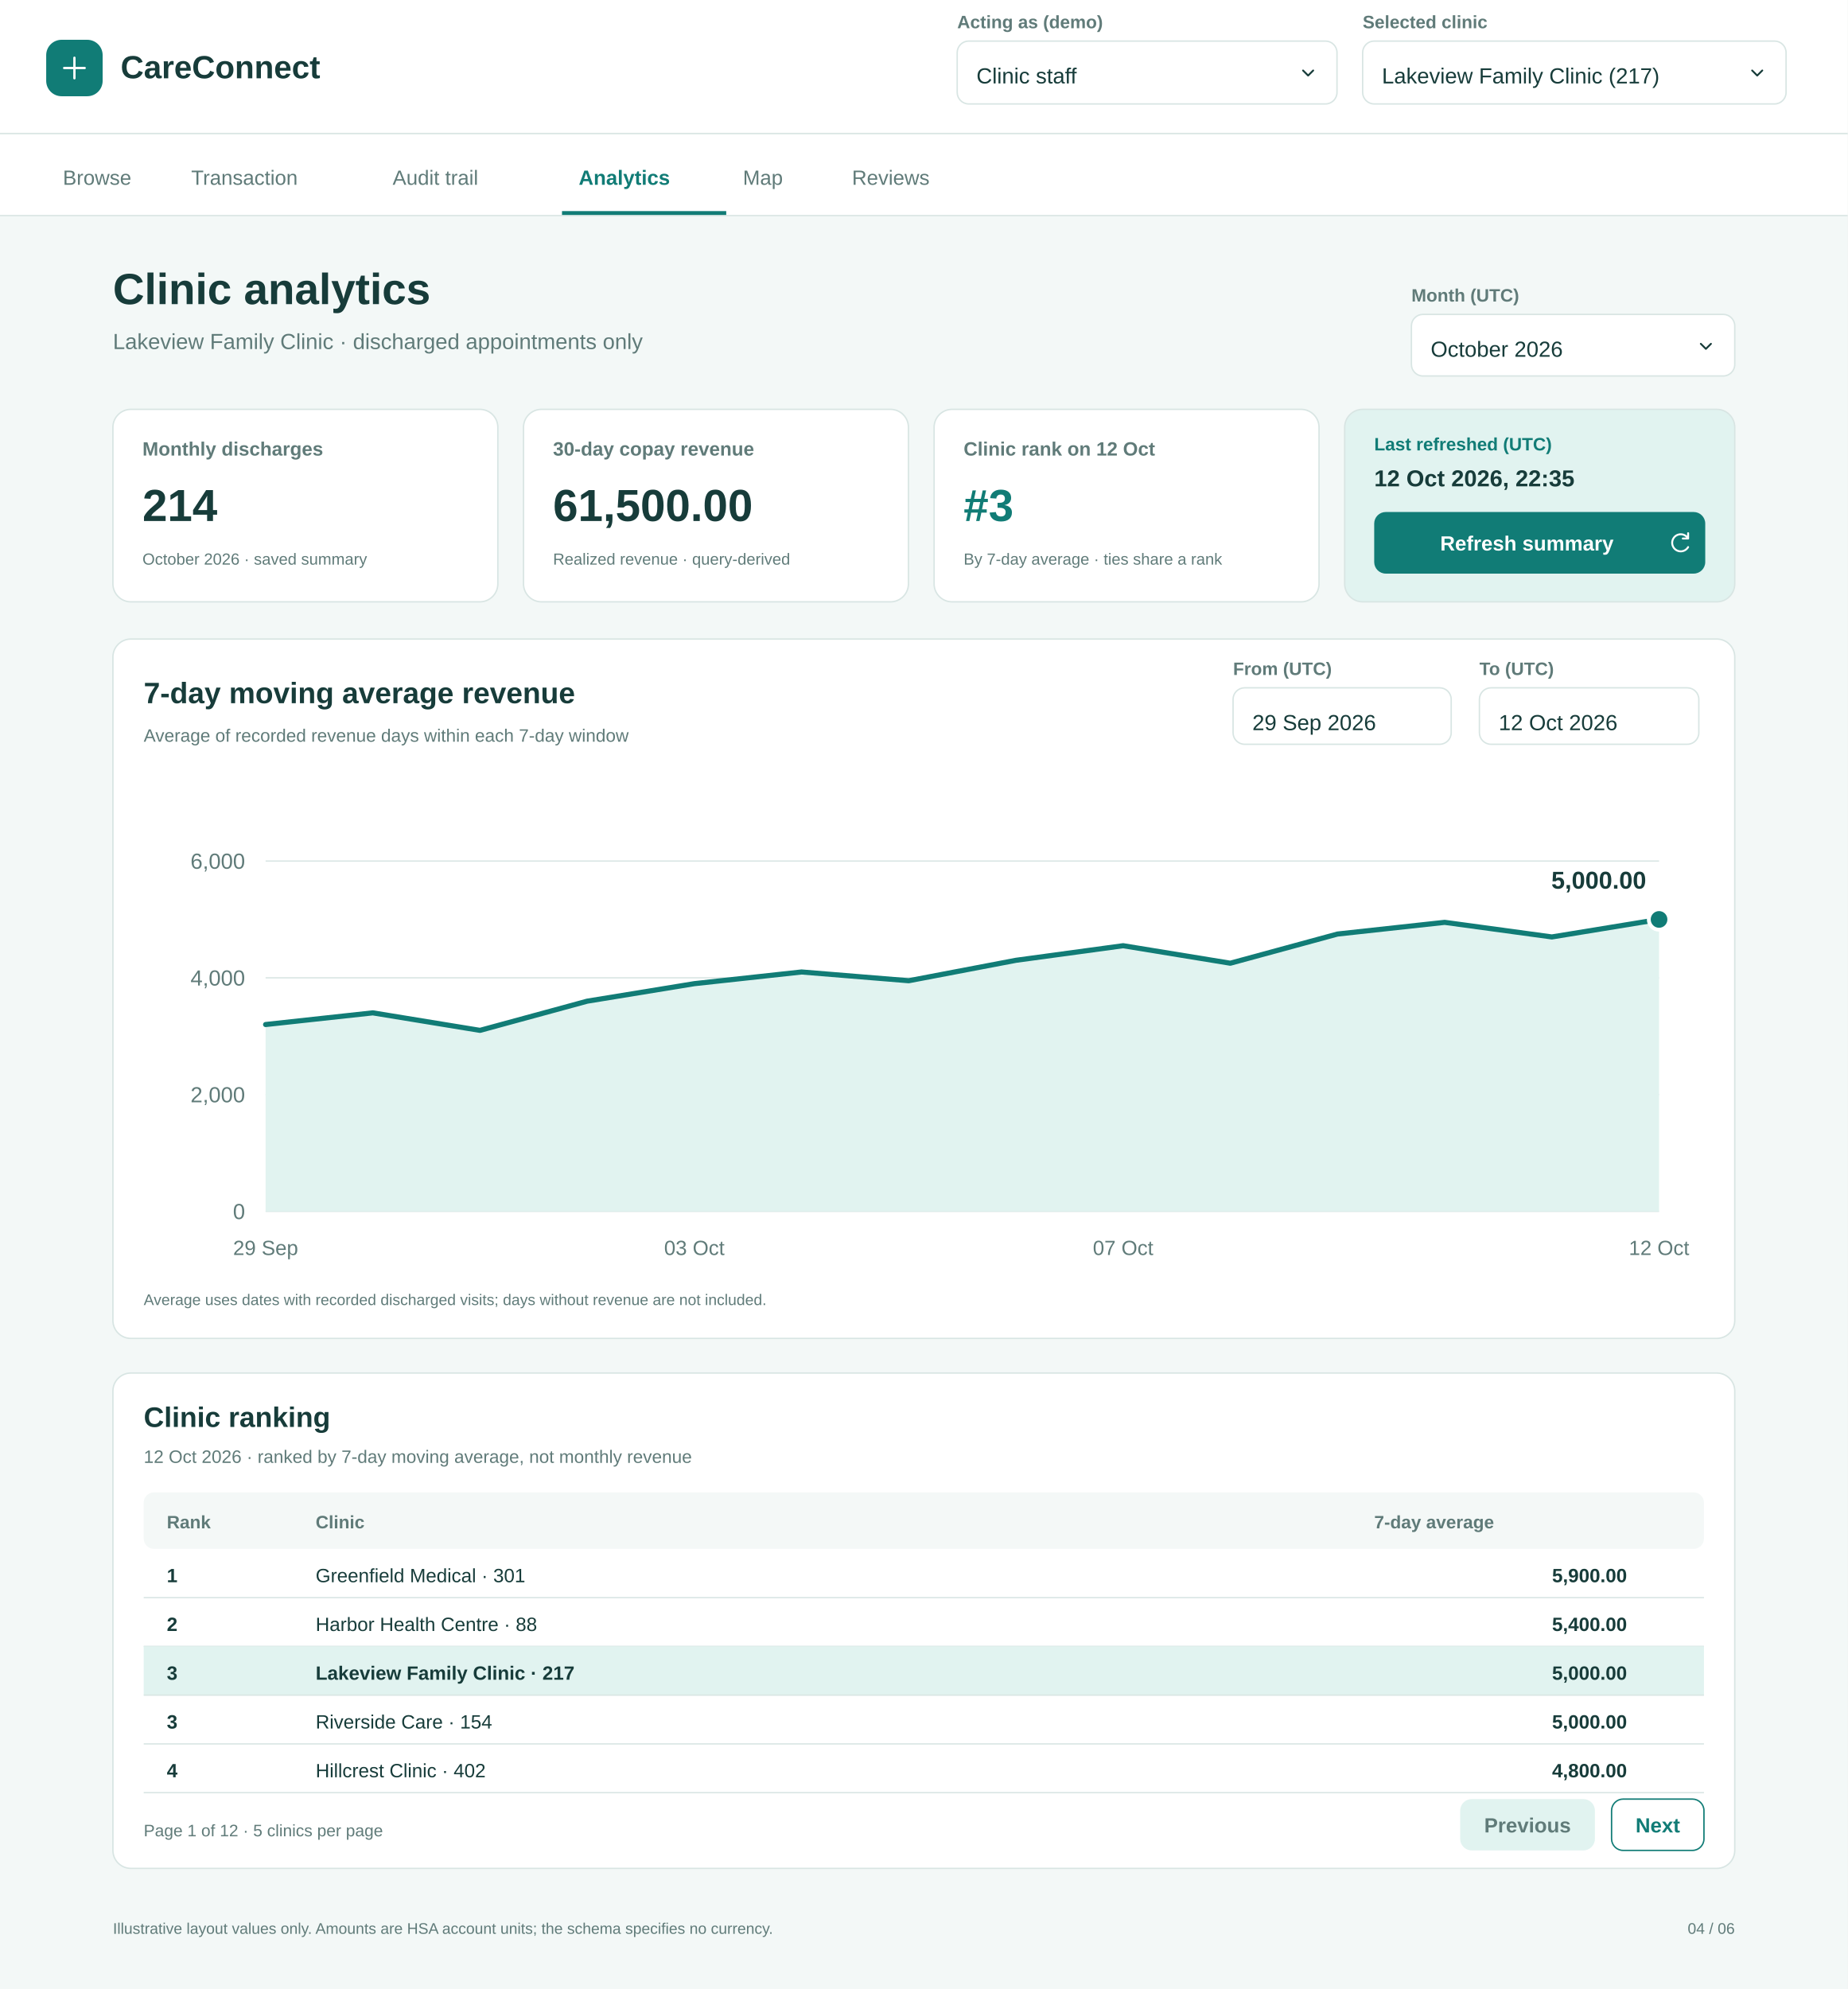
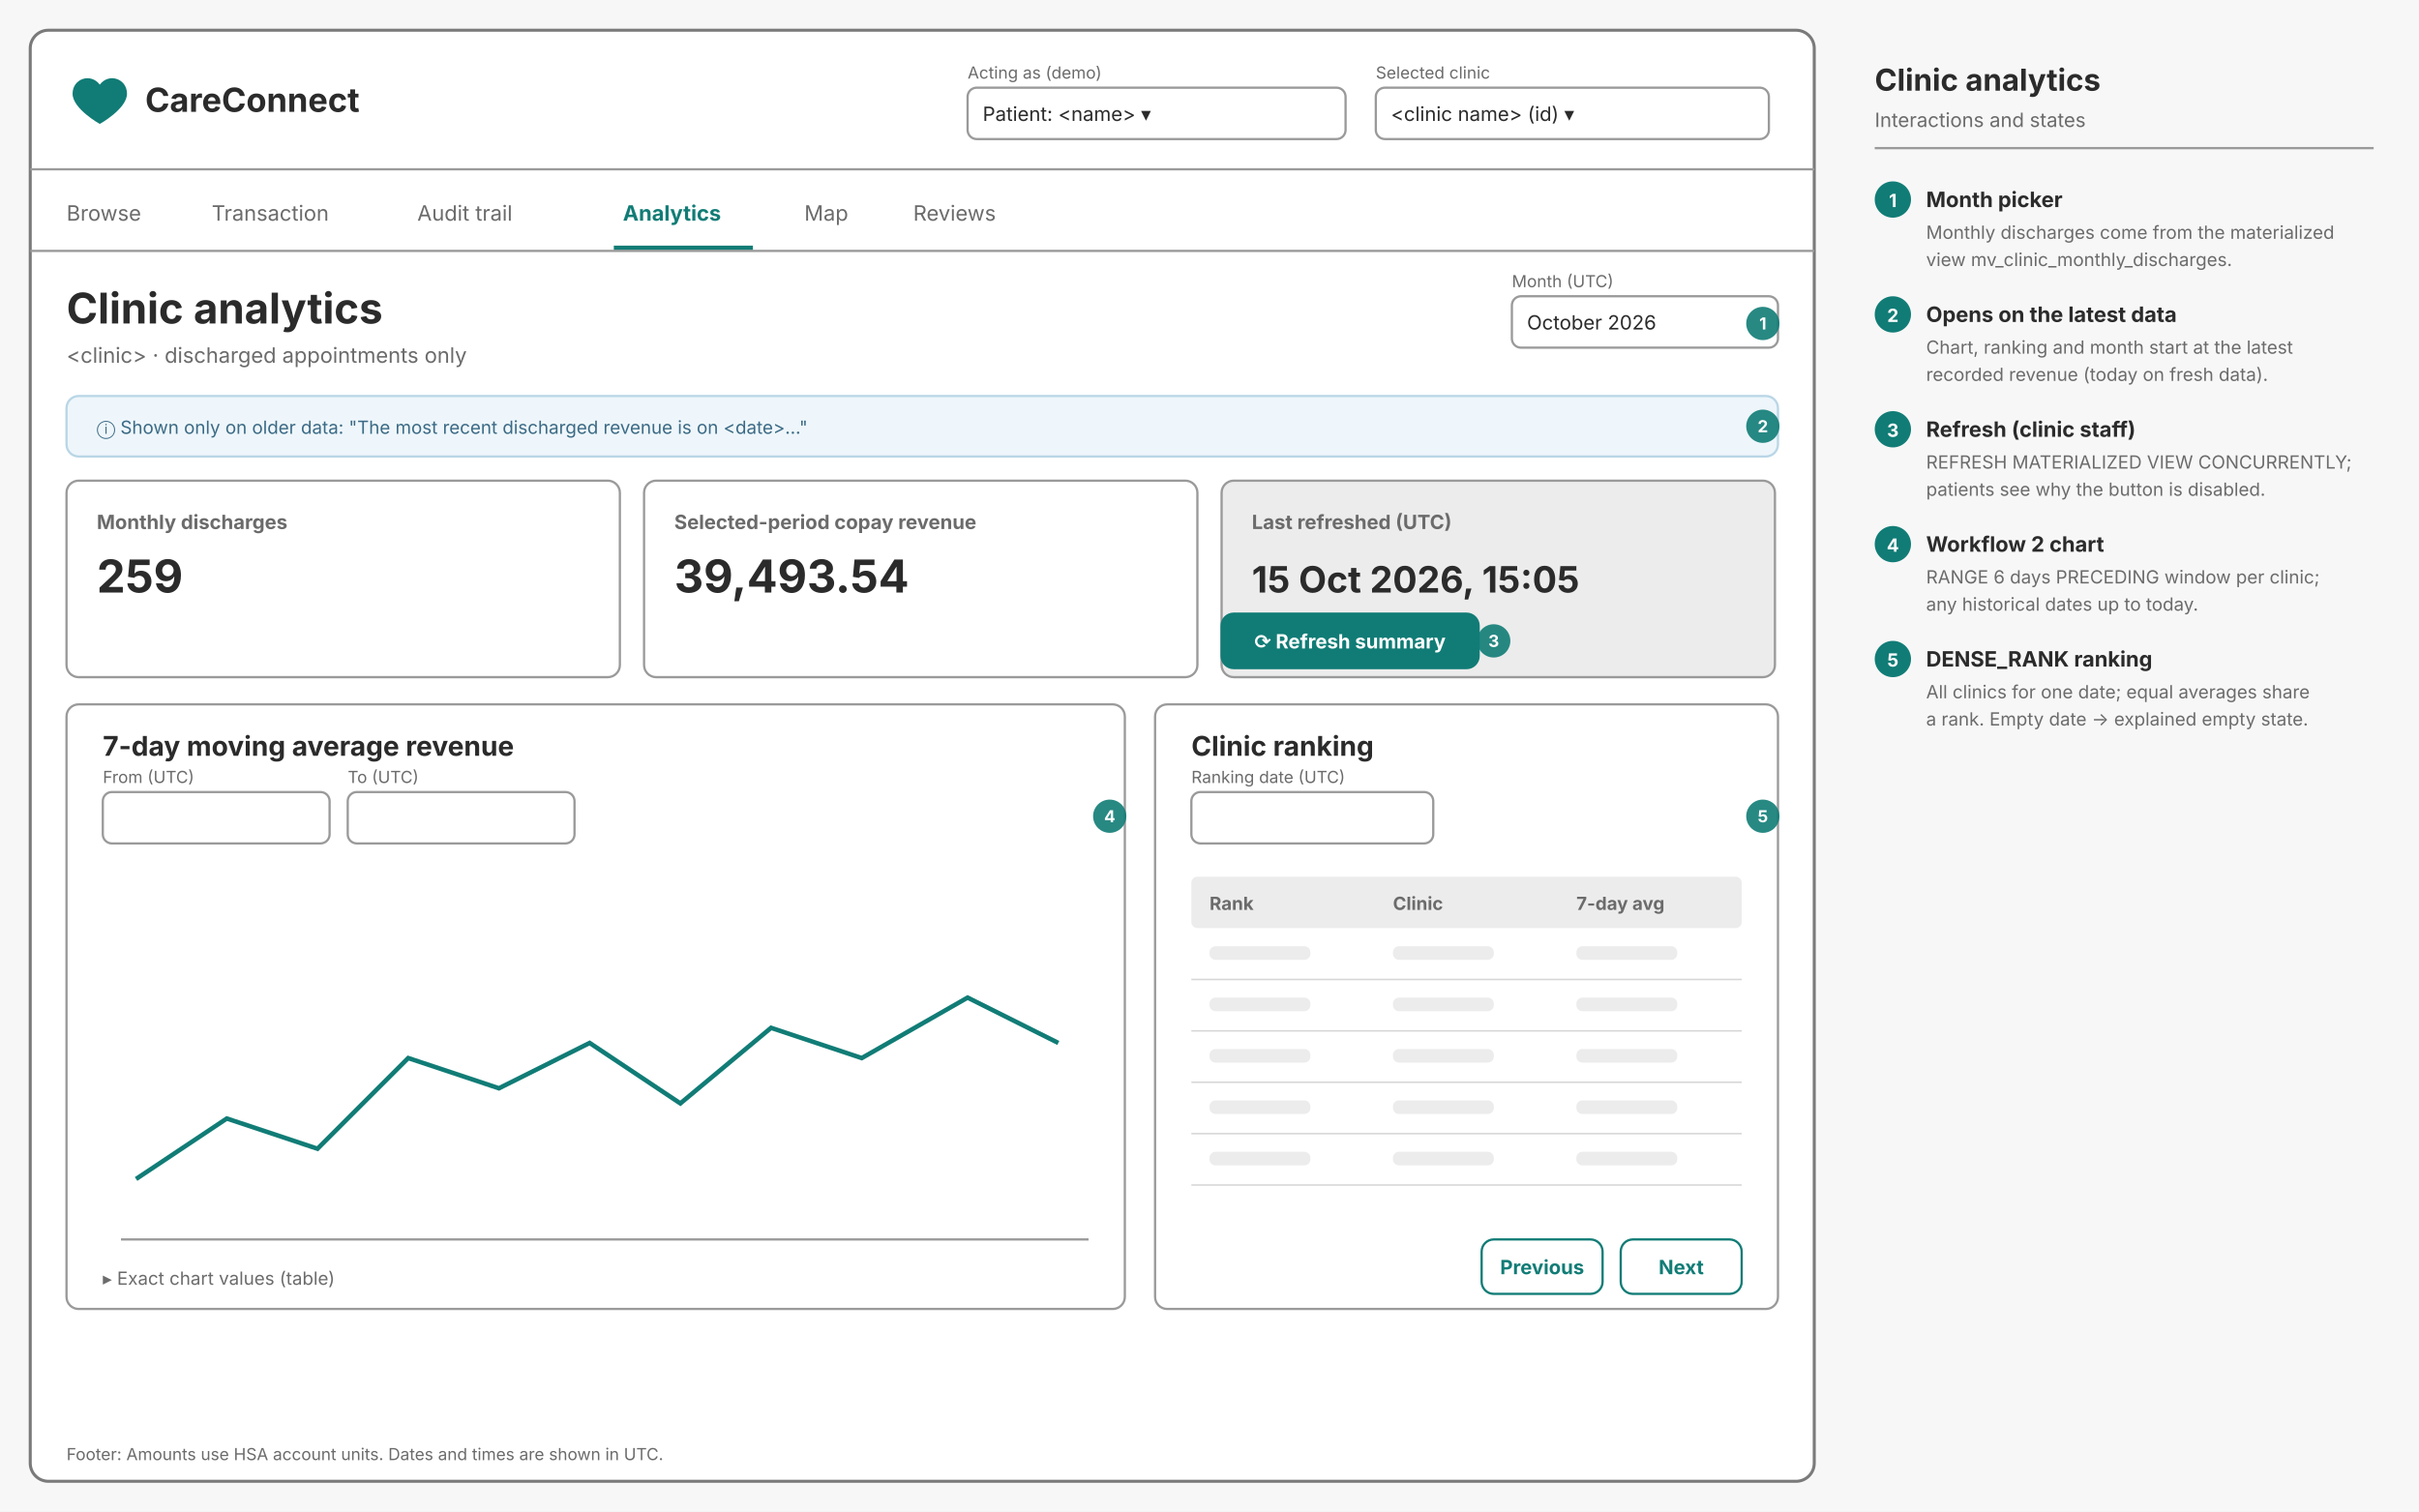
- <svg xmlns="http://www.w3.org/2000/svg" width="1440" height="1550" viewBox="0 0 1440 1550" role="img" aria-labelledby="title desc">
-   <rect x="0" y="0" width="1440" height="1550" rx="0" fill="#F3F8F7" stroke="none" stroke-width="1.1" />
-   <rect x="0" y="0" width="1440" height="104" rx="0" fill="#FFFFFF" stroke="none" stroke-width="1.1" />
-   <line x1="0" y1="104" x2="1440" y2="104" stroke="#D8E5E3" stroke-width="1" />
-   <rect x="36" y="31" width="44" height="44" rx="12" fill="#117C76" stroke="none" stroke-width="1.1" />
-   <g transform="translate(46,41) scale(1.0)" fill="none" stroke="#FFFFFF" stroke-width="1.8" stroke-linecap="round" stroke-linejoin="round">
-     <path d="M 12 4 V 20 M 4 12 H 20" />
-   </g>
-   <text x="94" y="61" font-family="Arial, DejaVu Sans, sans-serif" font-size="25" font-weight="700" fill="#173C3A" text-anchor="start">CareConnect</text>
-   <text x="746" y="22" font-family="Arial, DejaVu Sans, sans-serif" font-size="14" font-weight="600" fill="#607B79" text-anchor="start">Acting as (demo)</text>
-   <rect x="746" y="32" width="296" height="49" rx="9" fill="#FFFFFF" stroke="#D8E5E3" stroke-width="1.1" />
-   <text x="761" y="65" font-family="Arial, DejaVu Sans, sans-serif" font-size="17" font-weight="400" fill="#173C3A" text-anchor="start">Clinic staff</text>
-   <g transform="translate(1010,47) scale(0.7916667)" fill="none" stroke="#173C3A" stroke-width="1.8" stroke-linecap="round" stroke-linejoin="round">
-     <path d="M 7 10 L 12 15 L 17 10" />
-   </g>
-   <text x="1062" y="22" font-family="Arial, DejaVu Sans, sans-serif" font-size="14" font-weight="600" fill="#607B79" text-anchor="start">Selected clinic</text>
-   <rect x="1062" y="32" width="330" height="49" rx="9" fill="#FFFFFF" stroke="#D8E5E3" stroke-width="1.1" />
-   <text x="1077" y="65" font-family="Arial, DejaVu Sans, sans-serif" font-size="17" font-weight="400" fill="#173C3A" text-anchor="start">Lakeview Family Clinic (217)</text>
-   <g transform="translate(1360,47) scale(0.7916667)" fill="none" stroke="#173C3A" stroke-width="1.8" stroke-linecap="round" stroke-linejoin="round">
-     <path d="M 7 10 L 12 15 L 17 10" />
-   </g>
-   <rect x="0" y="105" width="1440" height="63" rx="0" fill="#FFFFFF" stroke="none" stroke-width="1.1" />
-   <line x1="0" y1="168" x2="1440" y2="168" stroke="#D8E5E3" stroke-width="1" />
-   <text x="49" y="144" font-family="Arial, DejaVu Sans, sans-serif" font-size="16" font-weight="400" fill="#607B79" text-anchor="start">Browse</text>
-   <text x="149" y="144" font-family="Arial, DejaVu Sans, sans-serif" font-size="16" font-weight="400" fill="#607B79" text-anchor="start">Transaction</text>
-   <text x="306" y="144" font-family="Arial, DejaVu Sans, sans-serif" font-size="16" font-weight="400" fill="#607B79" text-anchor="start">Audit trail</text>
-   <text x="451" y="144" font-family="Arial, DejaVu Sans, sans-serif" font-size="16" font-weight="600" fill="#117C76" text-anchor="start">Analytics</text>
-   <line x1="438" y1="166" x2="566" y2="166" stroke="#117C76" stroke-width="3" />
-   <text x="579" y="144" font-family="Arial, DejaVu Sans, sans-serif" font-size="16" font-weight="400" fill="#607B79" text-anchor="start">Map</text>
-   <text x="664" y="144" font-family="Arial, DejaVu Sans, sans-serif" font-size="16" font-weight="400" fill="#607B79" text-anchor="start">Reviews</text>
-   <text x="88" y="237" font-family="Arial, DejaVu Sans, sans-serif" font-size="34" font-weight="700" fill="#173C3A" text-anchor="start">Clinic analytics</text>
-   <text x="88" y="272" font-family="Arial, DejaVu Sans, sans-serif" font-size="17" font-weight="400" fill="#607B79" text-anchor="start">Lakeview Family Clinic · discharged appointments only</text>
-   <text x="1100" y="235" font-family="Arial, DejaVu Sans, sans-serif" font-size="14" font-weight="600" fill="#607B79" text-anchor="start">Month (UTC)</text>
-   <rect x="1100" y="245" width="252" height="48" rx="9" fill="#FFFFFF" stroke="#D8E5E3" stroke-width="1.1" />
-   <text x="1115" y="278" font-family="Arial, DejaVu Sans, sans-serif" font-size="17" font-weight="400" fill="#173C3A" text-anchor="start">October 2026</text>
-   <g transform="translate(1320,260) scale(0.7916667)" fill="none" stroke="#173C3A" stroke-width="1.8" stroke-linecap="round" stroke-linejoin="round">
-     <path d="M 7 10 L 12 15 L 17 10" />
-   </g>
-   <rect x="88" y="319" width="300" height="150" rx="14" fill="#FFFFFF" stroke="#D8E5E3" stroke-width="1.1" />
-   <text x="111" y="355" font-family="Arial, DejaVu Sans, sans-serif" font-size="15" font-weight="600" fill="#607B79" text-anchor="start">Monthly discharges</text>
-   <text x="111" y="406" font-family="Arial, DejaVu Sans, sans-serif" font-size="35" font-weight="700" fill="#173C3A" text-anchor="start">214</text>
-   <text x="111" y="440" font-family="Arial, DejaVu Sans, sans-serif" font-size="12.5" font-weight="400" fill="#607B79" text-anchor="start">October 2026 · saved summary</text>
-   <rect x="408" y="319" width="300" height="150" rx="14" fill="#FFFFFF" stroke="#D8E5E3" stroke-width="1.1" />
-   <text x="431" y="355" font-family="Arial, DejaVu Sans, sans-serif" font-size="15" font-weight="600" fill="#607B79" text-anchor="start">30-day copay revenue</text>
-   <text x="431" y="406" font-family="Arial, DejaVu Sans, sans-serif" font-size="35" font-weight="700" fill="#173C3A" text-anchor="start">61,500.00</text>
-   <text x="431" y="440" font-family="Arial, DejaVu Sans, sans-serif" font-size="12.5" font-weight="400" fill="#607B79" text-anchor="start">Realized revenue · query-derived</text>
-   <rect x="728" y="319" width="300" height="150" rx="14" fill="#FFFFFF" stroke="#D8E5E3" stroke-width="1.1" />
-   <text x="751" y="355" font-family="Arial, DejaVu Sans, sans-serif" font-size="15" font-weight="600" fill="#607B79" text-anchor="start">Clinic rank on 12 Oct</text>
-   <text x="751" y="406" font-family="Arial, DejaVu Sans, sans-serif" font-size="35" font-weight="700" fill="#117C76" text-anchor="start">#3</text>
-   <text x="751" y="440" font-family="Arial, DejaVu Sans, sans-serif" font-size="12.5" font-weight="400" fill="#607B79" text-anchor="start">By 7-day average · ties share a rank</text>
-   <rect x="1048" y="319" width="304" height="150" rx="14" fill="#E1F3F0" stroke="#D8E5E3" stroke-width="1.1" />
-   <text x="1071" y="351" font-family="Arial, DejaVu Sans, sans-serif" font-size="14" font-weight="600" fill="#117C76" text-anchor="start">Last refreshed (UTC)</text>
-   <text x="1071" y="379" font-family="Arial, DejaVu Sans, sans-serif" font-size="18" font-weight="700" fill="#173C3A" text-anchor="start">12 Oct 2026, 22:35</text>
-   <rect x="1071" y="399" width="258" height="48" rx="9" fill="#117C76" stroke="none" stroke-width="1.1" />
-   <text x="1190.0" y="429.0" font-family="Arial, DejaVu Sans, sans-serif" font-size="16" font-weight="600" fill="#FFFFFF" text-anchor="middle">Refresh summary</text>
-   <g transform="translate(1299,413.0) scale(0.8333333)" fill="none" stroke="#FFFFFF" stroke-width="1.8" stroke-linecap="round" stroke-linejoin="round">
-     <path d="M 20 8 A 8 8 0 1 0 20 16 M 20 3 V 8 H 15" />
-   </g>
-   <rect x="88" y="498" width="1264" height="545" rx="14" fill="#FFFFFF" stroke="#D8E5E3" stroke-width="1.1" />
-   <text x="112" y="548" font-family="Arial, DejaVu Sans, sans-serif" font-size="23" font-weight="600" fill="#173C3A" text-anchor="start">7-day moving average revenue</text>
-   <text x="112" y="578" font-family="Arial, DejaVu Sans, sans-serif" font-size="14" font-weight="400" fill="#607B79" text-anchor="start">Average of recorded revenue days within each 7-day window</text>
-   <text x="961" y="526" font-family="Arial, DejaVu Sans, sans-serif" font-size="14" font-weight="600" fill="#607B79" text-anchor="start">From (UTC)</text>
-   <rect x="961" y="536" width="170" height="44" rx="9" fill="#FFFFFF" stroke="#D8E5E3" stroke-width="1.1" />
-   <text x="976" y="569" font-family="Arial, DejaVu Sans, sans-serif" font-size="17" font-weight="400" fill="#173C3A" text-anchor="start">29 Sep 2026</text>
-   <text x="1153" y="526" font-family="Arial, DejaVu Sans, sans-serif" font-size="14" font-weight="600" fill="#607B79" text-anchor="start">To (UTC)</text>
-   <rect x="1153" y="536" width="171" height="44" rx="9" fill="#FFFFFF" stroke="#D8E5E3" stroke-width="1.1" />
-   <text x="1168" y="569" font-family="Arial, DejaVu Sans, sans-serif" font-size="17" font-weight="400" fill="#173C3A" text-anchor="start">12 Oct 2026</text>
-   <line x1="207" y1="944.0" x2="1293" y2="944.0" stroke="#D8E5E3" stroke-width="1" />
-   <text x="191" y="950.0" font-family="Arial, DejaVu Sans, sans-serif" font-size="17" font-weight="400" fill="#607B79" text-anchor="end">0</text>
-   <line x1="207" y1="853.0" x2="1293" y2="853.0" stroke="#D8E5E3" stroke-width="1" />
-   <text x="191" y="859.0" font-family="Arial, DejaVu Sans, sans-serif" font-size="17" font-weight="400" fill="#607B79" text-anchor="end">2,000</text>
-   <line x1="207" y1="762.0" x2="1293" y2="762.0" stroke="#D8E5E3" stroke-width="1" />
-   <text x="191" y="768.0" font-family="Arial, DejaVu Sans, sans-serif" font-size="17" font-weight="400" fill="#607B79" text-anchor="end">4,000</text>
-   <line x1="207" y1="671.0" x2="1293" y2="671.0" stroke="#D8E5E3" stroke-width="1" />
-   <text x="191" y="677.0" font-family="Arial, DejaVu Sans, sans-serif" font-size="17" font-weight="400" fill="#607B79" text-anchor="end">6,000</text>
-   <path d="M 207 944 L 207.00 798.40 L 290.54 789.30 L 374.08 802.95 L 457.62 780.20 L 541.15 766.55 L 624.69 757.45 L 708.23 764.27 L 791.77 748.35 L 875.31 736.98 L 958.85 750.62 L 1042.38 727.88 L 1125.92 718.77 L 1209.46 730.15 L 1293.00 716.50 L 1293 944 Z" fill="#E1F3F0" stroke="none" stroke-width="0" stroke-linecap="round" stroke-linejoin="round" />
-   <path d="M 207.00 798.40 L 290.54 789.30 L 374.08 802.95 L 457.62 780.20 L 541.15 766.55 L 624.69 757.45 L 708.23 764.27 L 791.77 748.35 L 875.31 736.98 L 958.85 750.62 L 1042.38 727.88 L 1125.92 718.77 L 1209.46 730.15 L 1293.00 716.50" fill="none" stroke="#117C76" stroke-width="4" stroke-linecap="round" stroke-linejoin="round" />
-   <circle cx="1293.0" cy="716.5" r="8" fill="#117C76" stroke="#FFFFFF" stroke-width="3" />
-   <text x="1283" y="692.5" font-family="Arial, DejaVu Sans, sans-serif" font-size="19" font-weight="600" fill="#173C3A" text-anchor="end">5,000.00</text>
-   <text x="207.0" y="978" font-family="Arial, DejaVu Sans, sans-serif" font-size="16" font-weight="400" fill="#607B79" text-anchor="middle">29 Sep</text>
-   <text x="541.154" y="978" font-family="Arial, DejaVu Sans, sans-serif" font-size="16" font-weight="400" fill="#607B79" text-anchor="middle">03 Oct</text>
-   <text x="875.308" y="978" font-family="Arial, DejaVu Sans, sans-serif" font-size="16" font-weight="400" fill="#607B79" text-anchor="middle">07 Oct</text>
-   <text x="1293.0" y="978" font-family="Arial, DejaVu Sans, sans-serif" font-size="16" font-weight="400" fill="#607B79" text-anchor="middle">12 Oct</text>
-   <text x="112" y="1017" font-family="Arial, DejaVu Sans, sans-serif" font-size="12" font-weight="400" fill="#607B79" text-anchor="start">Average uses dates with recorded discharged visits; days without revenue are not included.</text>
-   <rect x="88" y="1070" width="1264" height="386" rx="14" fill="#FFFFFF" stroke="#D8E5E3" stroke-width="1.1" />
-   <text x="112" y="1112" font-family="Arial, DejaVu Sans, sans-serif" font-size="22" font-weight="600" fill="#173C3A" text-anchor="start">Clinic ranking</text>
-   <text x="112" y="1140" font-family="Arial, DejaVu Sans, sans-serif" font-size="14" font-weight="400" fill="#607B79" text-anchor="start">12 Oct 2026 · ranked by 7-day moving average, not monthly revenue</text>
-   <rect x="112" y="1163" width="1216" height="44" rx="8" fill="#F4F8F7" stroke="none" stroke-width="1.1" />
-   <text x="130" y="1191" font-family="Arial, DejaVu Sans, sans-serif" font-size="14" font-weight="600" fill="#607B79" text-anchor="start">Rank</text>
-   <text x="246" y="1191" font-family="Arial, DejaVu Sans, sans-serif" font-size="14" font-weight="600" fill="#607B79" text-anchor="start">Clinic</text>
-   <text x="1071" y="1191" font-family="Arial, DejaVu Sans, sans-serif" font-size="14" font-weight="600" fill="#607B79" text-anchor="start">7-day average</text>
-   <text x="130" y="1233" font-family="Arial, DejaVu Sans, sans-serif" font-size="15" font-weight="600" fill="#173C3A" text-anchor="start">1</text>
-   <text x="246" y="1233" font-family="Arial, DejaVu Sans, sans-serif" font-size="15" font-weight="400" fill="#173C3A" text-anchor="start">Greenfield Medical · 301</text>
-   <text x="1268" y="1233" font-family="Arial, DejaVu Sans, sans-serif" font-size="15" font-weight="600" fill="#173C3A" text-anchor="end">5,900.00</text>
-   <line x1="112" y1="1245" x2="1328" y2="1245" stroke="#D8E5E3" stroke-width="1" />
-   <text x="130" y="1271" font-family="Arial, DejaVu Sans, sans-serif" font-size="15" font-weight="600" fill="#173C3A" text-anchor="start">2</text>
-   <text x="246" y="1271" font-family="Arial, DejaVu Sans, sans-serif" font-size="15" font-weight="400" fill="#173C3A" text-anchor="start">Harbor Health Centre · 88</text>
-   <text x="1268" y="1271" font-family="Arial, DejaVu Sans, sans-serif" font-size="15" font-weight="600" fill="#173C3A" text-anchor="end">5,400.00</text>
-   <line x1="112" y1="1283" x2="1328" y2="1283" stroke="#D8E5E3" stroke-width="1" />
-   <rect x="112" y="1283" width="1216" height="38" rx="0" fill="#E1F3F0" stroke="none" stroke-width="1.1" />
-   <text x="130" y="1309" font-family="Arial, DejaVu Sans, sans-serif" font-size="15" font-weight="600" fill="#173C3A" text-anchor="start">3</text>
-   <text x="246" y="1309" font-family="Arial, DejaVu Sans, sans-serif" font-size="15" font-weight="600" fill="#173C3A" text-anchor="start">Lakeview Family Clinic · 217</text>
-   <text x="1268" y="1309" font-family="Arial, DejaVu Sans, sans-serif" font-size="15" font-weight="600" fill="#173C3A" text-anchor="end">5,000.00</text>
-   <line x1="112" y1="1321" x2="1328" y2="1321" stroke="#D8E5E3" stroke-width="1" />
-   <text x="130" y="1347" font-family="Arial, DejaVu Sans, sans-serif" font-size="15" font-weight="600" fill="#173C3A" text-anchor="start">3</text>
-   <text x="246" y="1347" font-family="Arial, DejaVu Sans, sans-serif" font-size="15" font-weight="400" fill="#173C3A" text-anchor="start">Riverside Care · 154</text>
-   <text x="1268" y="1347" font-family="Arial, DejaVu Sans, sans-serif" font-size="15" font-weight="600" fill="#173C3A" text-anchor="end">5,000.00</text>
-   <line x1="112" y1="1359" x2="1328" y2="1359" stroke="#D8E5E3" stroke-width="1" />
-   <text x="130" y="1385" font-family="Arial, DejaVu Sans, sans-serif" font-size="15" font-weight="600" fill="#173C3A" text-anchor="start">4</text>
-   <text x="246" y="1385" font-family="Arial, DejaVu Sans, sans-serif" font-size="15" font-weight="400" fill="#173C3A" text-anchor="start">Hillcrest Clinic · 402</text>
-   <text x="1268" y="1385" font-family="Arial, DejaVu Sans, sans-serif" font-size="15" font-weight="600" fill="#173C3A" text-anchor="end">4,800.00</text>
-   <line x1="112" y1="1397" x2="1328" y2="1397" stroke="#D8E5E3" stroke-width="1" />
-   <text x="112" y="1431" font-family="Arial, DejaVu Sans, sans-serif" font-size="13" font-weight="400" fill="#607B79" text-anchor="start">Page 1 of 12 · 5 clinics per page</text>
-   <rect x="1138" y="1402" width="105" height="40" rx="9" fill="#E1F3F0" stroke="none" stroke-width="1.1" />
-   <text x="1190.5" y="1428.0" font-family="Arial, DejaVu Sans, sans-serif" font-size="16" font-weight="600" fill="#607B79" text-anchor="middle">Previous</text>
-   <rect x="1256" y="1402" width="72" height="40" rx="9" fill="#FFFFFF" stroke="#117C76" stroke-width="1.1" />
-   <text x="1292.0" y="1428.0" font-family="Arial, DejaVu Sans, sans-serif" font-size="16" font-weight="600" fill="#117C76" text-anchor="middle">Next</text>
-   <g id="refresh-failed" style="display:none">
-     <rect x="653" y="208" width="411" height="83" rx="10" fill="#FDE9E7" stroke="#FDE9E7" stroke-width="1.1" />
-     <text x="671" y="235" font-family="Arial, DejaVu Sans, sans-serif" font-size="17" font-weight="600" fill="#A82E2E" text-anchor="start">Refresh failed</text>
-     <text x="671" y="259" font-family="Arial, DejaVu Sans, sans-serif" font-size="13" font-weight="400" fill="#A82E2E" text-anchor="start">Showing the previous summary.</text>
-     <text x="671" y="279" font-family="Arial, DejaVu Sans, sans-serif" font-size="12" font-weight="400" fill="#A82E2E" text-anchor="start">Your last-refreshed time is unchanged. Retry.</text>
-   </g>
-   <g id="state-loading" style="display:none">
-     <rect x="88" y="319" width="1264" height="1137" rx="14" fill="#FFFFFF" stroke="#D8E5E3" stroke-width="1.1" />
-     <text x="116" y="365" font-family="Arial, DejaVu Sans, sans-serif" font-size="21" font-weight="600" fill="#173C3A" text-anchor="start">Loading records…</text>
-     <rect x="116" y="403" width="1208" height="42" rx="7" fill="#F4F8F7" stroke="none" stroke-width="1.1" />
-     <rect x="130" y="415" width="240" height="16" rx="4" fill="#D8E5E3" stroke="none" stroke-width="1.1" />
-     <rect x="116" y="467" width="1208" height="42" rx="7" fill="#F4F8F7" stroke="none" stroke-width="1.1" />
-     <rect x="130" y="479" width="240" height="16" rx="4" fill="#D8E5E3" stroke="none" stroke-width="1.1" />
-     <rect x="116" y="531" width="1208" height="42" rx="7" fill="#F4F8F7" stroke="none" stroke-width="1.1" />
-     <rect x="130" y="543" width="240" height="16" rx="4" fill="#D8E5E3" stroke="none" stroke-width="1.1" />
-     <text x="116" y="644" font-family="Arial, DejaVu Sans, sans-serif" font-size="14" font-weight="400" fill="#607B79" text-anchor="start">Please wait. Existing inputs remain available.</text>
-   </g>
-   <g id="state-empty" style="display:none">
-     <rect x="88" y="319" width="1264" height="1137" rx="14" fill="#FFFFFF" stroke="#D8E5E3" stroke-width="1.1" />
-     <circle cx="147" cy="405" r="23" fill="#E1F3F0" stroke="none" stroke-width="1" />
-     <g transform="translate(136,394) scale(0.9166667)" fill="none" stroke="#117C76" stroke-width="1.8" stroke-linecap="round" stroke-linejoin="round">
-       <circle cx="10" cy="10" r="7" />
-       <path d="M 16 16 L 22 22" />
-     </g>
-     <text x="190" y="403" font-family="Arial, DejaVu Sans, sans-serif" font-size="23" font-weight="600" fill="#173C3A" text-anchor="start">No discharged visits in this period</text>
-     <text x="190" y="438" font-family="Arial, DejaVu Sans, sans-serif" font-size="15" font-weight="400" fill="#607B79" text-anchor="start">Choose another clinic or date range to see revenue and rankings.</text>
-     <rect x="190" y="479" width="192" height="48" rx="9" fill="#FFFFFF" stroke="#117C76" stroke-width="1.1" />
-     <text x="286.0" y="509.0" font-family="Arial, DejaVu Sans, sans-serif" font-size="16" font-weight="600" fill="#117C76" text-anchor="middle">Refresh</text>
-   </g>
-   <g id="state-error" style="display:none">
-     <rect x="88" y="319" width="1264" height="1137" rx="14" fill="#FFFFFF" stroke="#D8E5E3" stroke-width="1.1" />
-     <rect x="112" y="345" width="1216" height="98" rx="10" fill="#FDE9E7" stroke="none" stroke-width="1.1" />
-     <g transform="translate(132,379) scale(1.041667)" fill="none" stroke="#A82E2E" stroke-width="1.8" stroke-linecap="round" stroke-linejoin="round">
-       <path d="M 12 3 L 22 21 H 2 Z M 12 9 V 14 M 12 18 H 12.1" />
-     </g>
-     <text x="171" y="384" font-family="Arial, DejaVu Sans, sans-serif" font-size="22" font-weight="600" fill="#A82E2E" text-anchor="start">We could not load this data</text>
-     <text x="171" y="417" font-family="Arial, DejaVu Sans, sans-serif" font-size="15" font-weight="400" fill="#A82E2E" text-anchor="start">Retry shortly. Your current selection has been kept.</text>
-     <rect x="116" y="482" width="188" height="48" rx="9" fill="#117C76" stroke="none" stroke-width="1.1" />
-     <text x="210.0" y="512.0" font-family="Arial, DejaVu Sans, sans-serif" font-size="16" font-weight="600" fill="#FFFFFF" text-anchor="middle">Retry</text>
-   </g>
-   <text x="88" y="1507" font-family="Arial, DejaVu Sans, sans-serif" font-size="12" font-weight="400" fill="#607B79" text-anchor="start">Illustrative layout values only. Amounts are HSA account units; the schema specifies no currency.</text>
-   <text x="1352" y="1507" font-family="Arial, DejaVu Sans, sans-serif" font-size="12" font-weight="400" fill="#607B79" text-anchor="end">04 / 06</text>
+ <svg xmlns="http://www.w3.org/2000/svg" width="1600" height="1000" viewBox="0 0 1600 1000" font-family="Inter, Arial, sans-serif" role="img" aria-label="CareConnect wireframe - Clinic analytics">
+   <rect width="1600" height="1000" fill="#f7f7f7" />
+   <rect x="20" y="20" width="1180" height="960" rx="12" fill="#ffffff" stroke="#7a7a7a" stroke-width="2" />
+   <path d="M48 62c0-10 12-14 18-6 6-8 18-4 18 6 0 10-18 20-18 20s-18-10-18-20z" fill="#117C76" />
+   <text x="96" y="74" font-size="22" font-weight="bold" fill="#2b2b2b" text-anchor="start">CareConnect</text>
+   <text x="640" y="52" font-size="11" font-weight="normal" fill="#6b6b6b" text-anchor="start">Acting as (demo)</text>
+   <rect x="640" y="58" width="250" height="34" rx="6" fill="#ffffff" stroke="#9a9a9a" stroke-width="1.5" />
+   <text x="650" y="80" font-size="13" font-weight="normal" fill="#2b2b2b" text-anchor="start">Patient: &lt;name&gt;  ▾</text>
+   <text x="910" y="52" font-size="11" font-weight="normal" fill="#6b6b6b" text-anchor="start">Selected clinic</text>
+   <rect x="910" y="58" width="260" height="34" rx="6" fill="#ffffff" stroke="#9a9a9a" stroke-width="1.5" />
+   <text x="920" y="80" font-size="13" font-weight="normal" fill="#2b2b2b" text-anchor="start">&lt;clinic name&gt; (id)  ▾</text>
+   <line x1="20" y1="112" x2="1200" y2="112" stroke="#9a9a9a" stroke-width="1.5" />
+   <text x="44" y="146" font-size="14" font-weight="normal" fill="#6b6b6b" text-anchor="start">Browse</text>
+   <text x="140" y="146" font-size="14" font-weight="normal" fill="#6b6b6b" text-anchor="start">Transaction</text>
+   <text x="276" y="146" font-size="14" font-weight="normal" fill="#6b6b6b" text-anchor="start">Audit trail</text>
+   <text x="412" y="146" font-size="14" font-weight="bold" fill="#117C76" text-anchor="start">Analytics</text>
+   <line x1="406" y1="164" x2="498" y2="164" stroke="#117C76" stroke-width="3" />
+   <text x="532" y="146" font-size="14" font-weight="normal" fill="#6b6b6b" text-anchor="start">Map</text>
+   <text x="604" y="146" font-size="14" font-weight="normal" fill="#6b6b6b" text-anchor="start">Reviews</text>
+   <line x1="20" y1="166" x2="1200" y2="166" stroke="#9a9a9a" stroke-width="1.5" />
+   <text x="44" y="214" font-size="28" font-weight="bold" fill="#2b2b2b" text-anchor="start">Clinic analytics</text>
+   <text x="44" y="240" font-size="14" font-weight="normal" fill="#6b6b6b" text-anchor="start">&lt;clinic&gt; · discharged appointments only</text>
+   <text x="44" y="966" font-size="11" font-weight="normal" fill="#6b6b6b" text-anchor="start">Footer: Amounts use HSA account units. Dates and times are shown in UTC.</text>
+   <text x="1240" y="60" font-size="20" font-weight="bold" fill="#2b2b2b" text-anchor="start">Clinic analytics</text>
+   <text x="1240" y="84" font-size="13" font-weight="normal" fill="#6b6b6b" text-anchor="start">Interactions and states</text>
+   <line x1="1240" y1="98" x2="1570" y2="98" stroke="#9a9a9a" stroke-width="1.5" />
+   <text x="1000" y="190" font-size="11" font-weight="normal" fill="#6b6b6b" text-anchor="start">Month (UTC)</text>
+   <rect x="1000" y="196" width="176" height="34" rx="6" fill="#ffffff" stroke="#9a9a9a" stroke-width="1.5" />
+   <text x="1010" y="218" font-size="13" font-weight="normal" fill="#2b2b2b" text-anchor="start">October 2026</text>
+   <rect x="44" y="262" width="1132" height="40" rx="8" fill="#eef6fb" stroke="#b9d6e6" stroke-width="1.5" />
+   <text x="64" y="287" font-size="12" font-weight="normal" fill="#3b6a85" text-anchor="start">ⓘ Shown only on older data: "The most recent discharged revenue is on &lt;date&gt;…"</text>
+   <rect x="44" y="318" width="366" height="130" rx="8" fill="#ffffff" stroke="#9a9a9a" stroke-width="1.5" />
+   <text x="64" y="350" font-size="13" font-weight="bold" fill="#6b6b6b" text-anchor="start">Monthly discharges</text>
+   <text x="64" y="392" font-size="30" font-weight="bold" fill="#2b2b2b" text-anchor="start">259</text>
+   <rect x="426" y="318" width="366" height="130" rx="8" fill="#ffffff" stroke="#9a9a9a" stroke-width="1.5" />
+   <text x="446" y="350" font-size="13" font-weight="bold" fill="#6b6b6b" text-anchor="start">Selected-period copay revenue</text>
+   <text x="446" y="392" font-size="30" font-weight="bold" fill="#2b2b2b" text-anchor="start">39,493.54</text>
+   <rect x="808" y="318" width="366" height="130" rx="8" fill="#ececec" stroke="#9a9a9a" stroke-width="1.5" />
+   <text x="828" y="350" font-size="13" font-weight="bold" fill="#6b6b6b" text-anchor="start">Last refreshed (UTC)</text>
+   <text x="828" y="392" font-size="24" font-weight="bold" fill="#2b2b2b" text-anchor="start">15 Oct 2026, 15:05</text>
+   <rect x="808" y="406" width="170" height="36" rx="8" fill="#117C76" stroke="#117C76" stroke-width="1.5" />
+   <text x="893.0" y="429" font-size="13" font-weight="bold" fill="#ffffff" text-anchor="middle">⟳ Refresh summary</text>
+   <rect x="44" y="466" width="700" height="400" rx="8" fill="#ffffff" stroke="#9a9a9a" stroke-width="1.5" />
+   <text x="68" y="500" font-size="18" font-weight="bold" fill="#2b2b2b" text-anchor="start">7-day moving average revenue</text>
+   <text x="68" y="518" font-size="11" font-weight="normal" fill="#6b6b6b" text-anchor="start">From (UTC)</text>
+   <rect x="68" y="524" width="150" height="34" rx="6" fill="#ffffff" stroke="#9a9a9a" stroke-width="1.5" />
+   <text x="230" y="518" font-size="11" font-weight="normal" fill="#6b6b6b" text-anchor="start">To (UTC)</text>
+   <rect x="230" y="524" width="150" height="34" rx="6" fill="#ffffff" stroke="#9a9a9a" stroke-width="1.5" />
+   <line x1="80" y1="820" x2="720" y2="820" stroke="#9a9a9a" stroke-width="1.5" />
+   <polyline points="90,780 150,740 210,760 270,700 330,720 390,690 450,730 510,680 570,700 640,660 700,690" fill="none" stroke="#117C76" stroke-width="3" />
+   <text x="68" y="850" font-size="12" font-weight="normal" fill="#6b6b6b" text-anchor="start">▸ Exact chart values (table)</text>
+   <rect x="764" y="466" width="412" height="400" rx="8" fill="#ffffff" stroke="#9a9a9a" stroke-width="1.5" />
+   <text x="788" y="500" font-size="18" font-weight="bold" fill="#2b2b2b" text-anchor="start">Clinic ranking</text>
+   <text x="788" y="518" font-size="11" font-weight="normal" fill="#6b6b6b" text-anchor="start">Ranking date (UTC)</text>
+   <rect x="788" y="524" width="160" height="34" rx="6" fill="#ffffff" stroke="#9a9a9a" stroke-width="1.5" />
+   <rect x="788" y="580" width="364" height="34" rx="4" fill="#ececec" stroke="none" stroke-width="1.5" />
+   <text x="800.0" y="602" font-size="12" font-weight="bold" fill="#6b6b6b" text-anchor="start">Rank</text>
+   <text x="921.333" y="602" font-size="12" font-weight="bold" fill="#6b6b6b" text-anchor="start">Clinic</text>
+   <text x="1042.667" y="602" font-size="12" font-weight="bold" fill="#6b6b6b" text-anchor="start">7-day avg</text>
+   <line x1="788" y1="648" x2="1152" y2="648" stroke="#d6d6d6" stroke-width="1" />
+   <rect x="800.0" y="626" width="66.733" height="9" rx="4" fill="#ececec" stroke="none" stroke-width="1.5" />
+   <rect x="921.333" y="626" width="66.733" height="9" rx="4" fill="#ececec" stroke="none" stroke-width="1.5" />
+   <rect x="1042.667" y="626" width="66.733" height="9" rx="4" fill="#ececec" stroke="none" stroke-width="1.5" />
+   <line x1="788" y1="682" x2="1152" y2="682" stroke="#d6d6d6" stroke-width="1" />
+   <rect x="800.0" y="660" width="66.733" height="9" rx="4" fill="#ececec" stroke="none" stroke-width="1.5" />
+   <rect x="921.333" y="660" width="66.733" height="9" rx="4" fill="#ececec" stroke="none" stroke-width="1.5" />
+   <rect x="1042.667" y="660" width="66.733" height="9" rx="4" fill="#ececec" stroke="none" stroke-width="1.5" />
+   <line x1="788" y1="716" x2="1152" y2="716" stroke="#d6d6d6" stroke-width="1" />
+   <rect x="800.0" y="694" width="66.733" height="9" rx="4" fill="#ececec" stroke="none" stroke-width="1.5" />
+   <rect x="921.333" y="694" width="66.733" height="9" rx="4" fill="#ececec" stroke="none" stroke-width="1.5" />
+   <rect x="1042.667" y="694" width="66.733" height="9" rx="4" fill="#ececec" stroke="none" stroke-width="1.5" />
+   <line x1="788" y1="750" x2="1152" y2="750" stroke="#d6d6d6" stroke-width="1" />
+   <rect x="800.0" y="728" width="66.733" height="9" rx="4" fill="#ececec" stroke="none" stroke-width="1.5" />
+   <rect x="921.333" y="728" width="66.733" height="9" rx="4" fill="#ececec" stroke="none" stroke-width="1.5" />
+   <rect x="1042.667" y="728" width="66.733" height="9" rx="4" fill="#ececec" stroke="none" stroke-width="1.5" />
+   <line x1="788" y1="784" x2="1152" y2="784" stroke="#d6d6d6" stroke-width="1" />
+   <rect x="800.0" y="762" width="66.733" height="9" rx="4" fill="#ececec" stroke="none" stroke-width="1.5" />
+   <rect x="921.333" y="762" width="66.733" height="9" rx="4" fill="#ececec" stroke="none" stroke-width="1.5" />
+   <rect x="1042.667" y="762" width="66.733" height="9" rx="4" fill="#ececec" stroke="none" stroke-width="1.5" />
+   <rect x="980" y="820" width="80" height="36" rx="8" fill="#ffffff" stroke="#117C76" stroke-width="1.5" />
+   <text x="1020.0" y="843" font-size="13" font-weight="bold" fill="#117C76" text-anchor="middle">Previous</text>
+   <rect x="1072" y="820" width="80" height="36" rx="8" fill="#ffffff" stroke="#117C76" stroke-width="1.5" />
+   <text x="1112.0" y="843" font-size="13" font-weight="bold" fill="#117C76" text-anchor="middle">Next</text>
+   <circle cx="1166" cy="214" r="11" fill="#117C76" opacity="0.9" />
+   <text x="1166" y="218" font-size="11" font-weight="bold" fill="#ffffff" text-anchor="middle">1</text>
+   <circle cx="1166" cy="282" r="11" fill="#117C76" opacity="0.9" />
+   <text x="1166" y="286" font-size="11" font-weight="bold" fill="#ffffff" text-anchor="middle">2</text>
+   <circle cx="988" cy="424" r="11" fill="#117C76" opacity="0.9" />
+   <text x="988" y="428" font-size="11" font-weight="bold" fill="#ffffff" text-anchor="middle">3</text>
+   <circle cx="734" cy="540" r="11" fill="#117C76" opacity="0.9" />
+   <text x="734" y="544" font-size="11" font-weight="bold" fill="#ffffff" text-anchor="middle">4</text>
+   <circle cx="1166" cy="540" r="11" fill="#117C76" opacity="0.9" />
+   <text x="1166" y="544" font-size="11" font-weight="bold" fill="#ffffff" text-anchor="middle">5</text>
+   <circle cx="1252" cy="132" r="12" fill="#117C76" />
+   <text x="1252" y="137" font-size="12" font-weight="bold" fill="#ffffff" text-anchor="middle">1</text>
+   <text x="1274" y="137" font-size="14" font-weight="bold" fill="#2b2b2b" text-anchor="start">Month picker</text>
+   <text x="1274" y="158" font-size="12" font-weight="normal" fill="#6b6b6b" text-anchor="start">Monthly discharges come from the materialized</text>
+   <text x="1274" y="176" font-size="12" font-weight="normal" fill="#6b6b6b" text-anchor="start">view mv_clinic_monthly_discharges.</text>
+   <circle cx="1252" cy="208" r="12" fill="#117C76" />
+   <text x="1252" y="213" font-size="12" font-weight="bold" fill="#ffffff" text-anchor="middle">2</text>
+   <text x="1274" y="213" font-size="14" font-weight="bold" fill="#2b2b2b" text-anchor="start">Opens on the latest data</text>
+   <text x="1274" y="234" font-size="12" font-weight="normal" fill="#6b6b6b" text-anchor="start">Chart, ranking and month start at the latest</text>
+   <text x="1274" y="252" font-size="12" font-weight="normal" fill="#6b6b6b" text-anchor="start">recorded revenue (today on fresh data).</text>
+   <circle cx="1252" cy="284" r="12" fill="#117C76" />
+   <text x="1252" y="289" font-size="12" font-weight="bold" fill="#ffffff" text-anchor="middle">3</text>
+   <text x="1274" y="289" font-size="14" font-weight="bold" fill="#2b2b2b" text-anchor="start">Refresh (clinic staff)</text>
+   <text x="1274" y="310" font-size="12" font-weight="normal" fill="#6b6b6b" text-anchor="start">REFRESH MATERIALIZED VIEW CONCURRENTLY;</text>
+   <text x="1274" y="328" font-size="12" font-weight="normal" fill="#6b6b6b" text-anchor="start">patients see why the button is disabled.</text>
+   <circle cx="1252" cy="360" r="12" fill="#117C76" />
+   <text x="1252" y="365" font-size="12" font-weight="bold" fill="#ffffff" text-anchor="middle">4</text>
+   <text x="1274" y="365" font-size="14" font-weight="bold" fill="#2b2b2b" text-anchor="start">Workflow 2 chart</text>
+   <text x="1274" y="386" font-size="12" font-weight="normal" fill="#6b6b6b" text-anchor="start">RANGE 6 days PRECEDING window per clinic;</text>
+   <text x="1274" y="404" font-size="12" font-weight="normal" fill="#6b6b6b" text-anchor="start">any historical dates up to today.</text>
+   <circle cx="1252" cy="436" r="12" fill="#117C76" />
+   <text x="1252" y="441" font-size="12" font-weight="bold" fill="#ffffff" text-anchor="middle">5</text>
+   <text x="1274" y="441" font-size="14" font-weight="bold" fill="#2b2b2b" text-anchor="start">DENSE_RANK ranking</text>
+   <text x="1274" y="462" font-size="12" font-weight="normal" fill="#6b6b6b" text-anchor="start">All clinics for one date; equal averages share</text>
+   <text x="1274" y="480" font-size="12" font-weight="normal" fill="#6b6b6b" text-anchor="start">a rank. Empty date → explained empty state.</text>
</svg>
